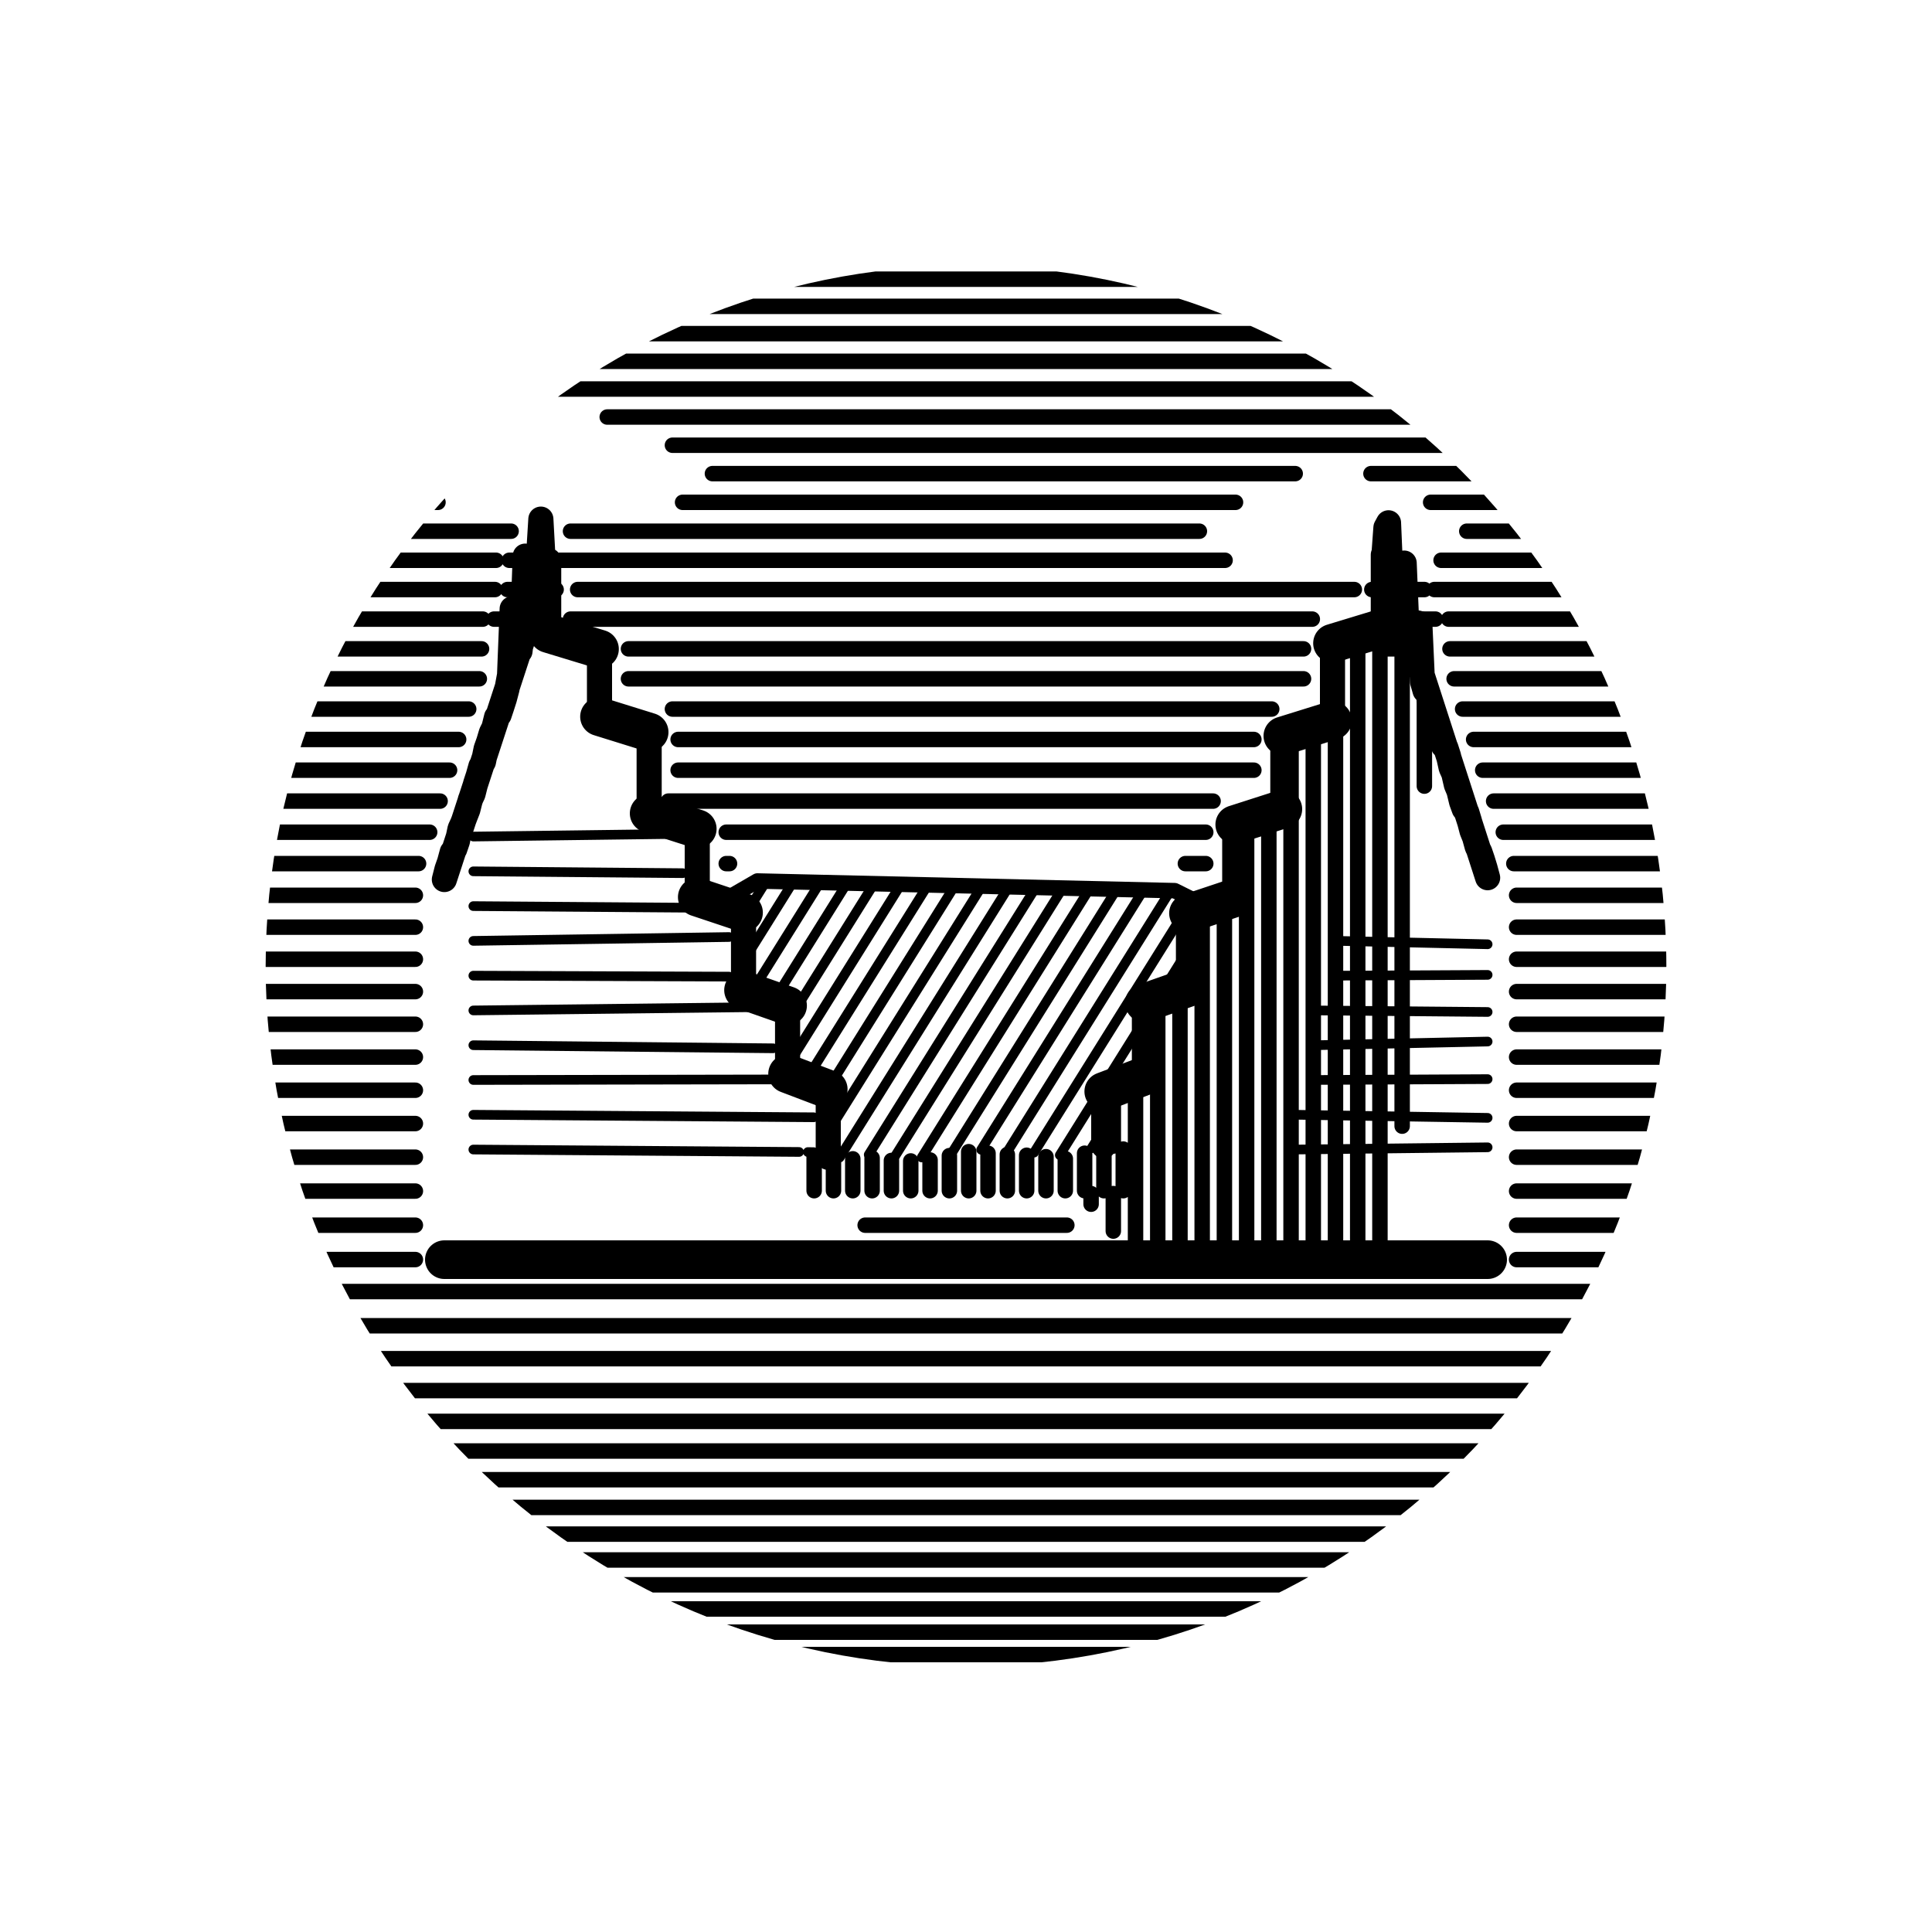
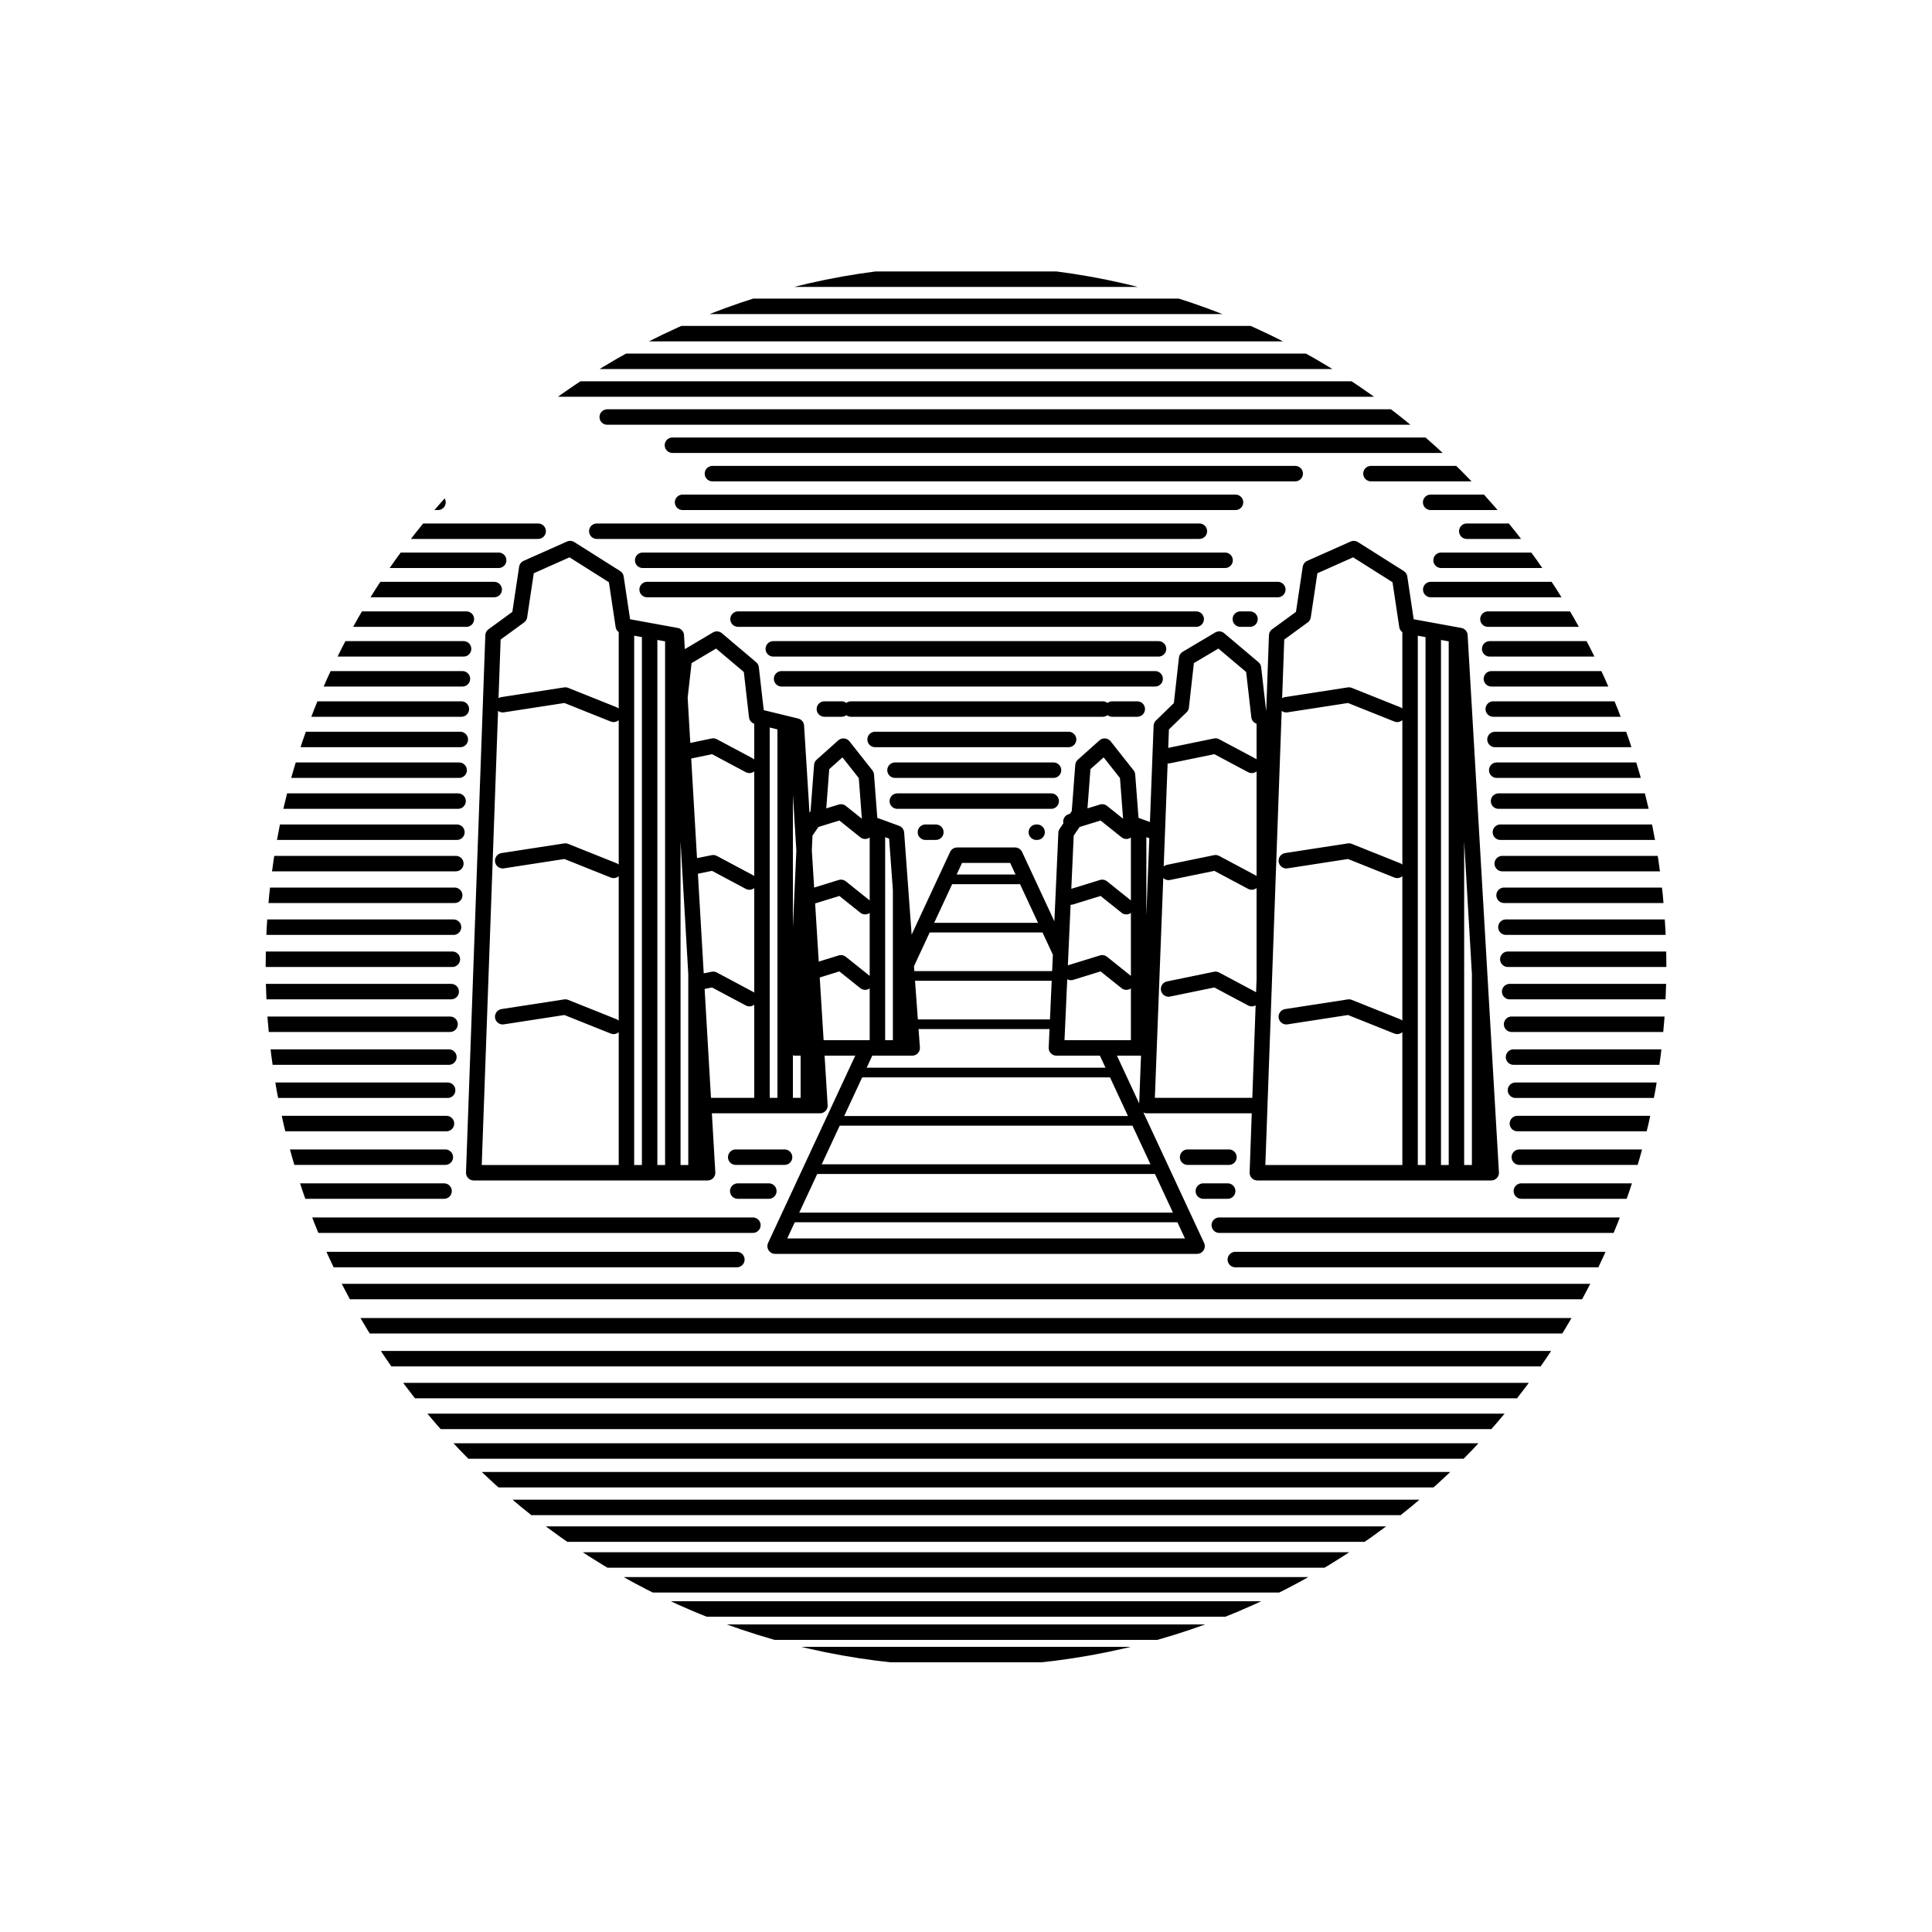
<svg xmlns="http://www.w3.org/2000/svg" viewBox="0 0 200 200">
  <defs>
    <clipPath id="w">
      <path d="M27.5 100A72.5 72.5 0 1 1 172.5 100A72.5 72.5 0 1 1 27.5 100Z" />
    </clipPath>
  </defs>
  <g clip-path="url(#w)" fill="none" stroke="#000" stroke-linecap="round" stroke-linejoin="round">
-     <path d="M74.89 93.78L75.11 93.43M76.97 94.98L79 91.73M76.97 99.51L81.79 91.79M77.76 102.78L84.58 91.86M80.08 103.6L87.37 91.92M81.53 105.81L90.16 91.99M81.53 110.34L92.95 92.05M83.4 111.87L95.74 92.12M85.69 112.74L98.53 92.18M85.74 117.18L101.32 92.25M86.92 119.83L104.11 92.31M89.93 119.53L106.9 92.38M92.55 119.86L109.69 92.44M95.41 119.82L112.48 92.51M98.6 119.25L115.27 92.57M101.57 119.02L118.06 92.63M104.29 119.21L120.85 92.7M107.04 119.32L123.11 93.61M109.71 119.58L118.47 105.56M119.87 103.33L123.03 98.27M112.99 118.87L114.26 116.84M117.4 111.8L118.47 110.09M49 86.6L70.68 86.32M49 90.2L70.68 90.39M49 93.8L73.45 93.98M49 97.4L75.47 97M49 101L75.47 101.1M49 104.6L80.03 104.24M49 108.2L80.03 108.52M49 111.8L81.71 111.74M49 115.4L84.24 115.66M49 119L82.72 119.25M83.63 119.26L84.24 119.27M138.51 97.4L154 97.75M138.51 101L154 100.92M136.24 104.6L154 104.76M136.24 108.2L154 107.82M135.7 111.8L154 111.71M134.13 115.4L154 115.72M134.13 119L154 118.77" stroke-width="1" />
-     <path d="M27.5 28.9L172.5 28.9M27.5 31.71L172.5 31.71M27.5 34.54L172.5 34.54M27.5 37.4L172.5 37.4M27.5 40.27L172.5 40.27M27.5 43.17L53.14 43.17M62.86 43.17L172.5 43.17M27.5 46.09L46.39 46.09M69.61 46.09L172.5 46.09M27.5 49.03L42.25 49.03M73.75 49.03L134.08 49.03M141.92 49.03L172.5 49.03M27.5 52L45.34 52M70.66 52L127.9 52M148.1 52L172.5 52M27.5 54.99L52.91 54.99M59.06 54.99L124.16 54.99M151.84 54.99L172.5 54.99M27.5 58L51.35 58M52.72 58L53.8 58M57.4 58L126.82 58M149.18 58L172.5 58M27.5 61.03L51.24 61.03M52.53 61.03L57.57 61.03M59.8 61.03L140.2 61.03M142.01 61.03L144 61.03M145.43 61.03L147.46 61.03M148.48 61.03L172.5 61.03M27.5 64.09L49.98 64.09M51.14 64.09L52.86 64.09M55.93 64.09L56.12 64.09M59.06 64.09L135.85 64.09M143.73 64.09L148.6 64.09M149.96 64.09L172.5 64.09M27.5 67.17L49.85 67.17M65.06 67.17L134.94 67.17M143.47 67.17L145.11 67.17M150.1 67.17L172.5 67.17M27.5 70.27L49.62 70.27M65.06 70.27L134.94 70.27M150.53 70.27L172.5 70.27M27.5 73.4L48.52 73.4M69.61 73.4L131.65 73.4M151.41 73.4L172.5 73.4M27.5 76.55L47.48 76.55M70.2 76.55L129.8 76.55M152.55 76.55L172.5 76.55M27.5 79.73L46.54 79.73M70.2 79.73L129.8 79.73M153.49 79.73L172.5 79.73M27.5 82.93L45.56 82.93M69.18 82.93L125.58 82.93M154.62 82.93L172.5 82.93M27.5 86.15L44.48 86.15M75.18 86.15L124.82 86.15M155.62 86.15L172.5 86.15M27.5 89.4L43.33 89.4M75.18 89.4L75.52 89.4M122.71 89.4L124.82 89.4M156.71 89.4L172.5 89.4M27.5 92.68L43 92.68M157 92.68L172.5 92.68M27.5 95.98L43 95.98M157 95.98L172.5 95.98M27.5 99.3L43 99.3M157 99.3L172.5 99.3M27.5 102.65L43 102.65M157 102.65L172.5 102.65M27.5 106.03L43 106.03M157 106.03L172.5 106.03M27.5 109.43L43 109.43M157 109.43L172.5 109.43M27.5 112.86L43 112.86M157 112.86L172.5 112.86M27.5 116.31L43 116.31M157 116.31L172.5 116.31M27.5 119.79L43 119.79M157 119.79L172.5 119.79M27.5 123.3L43 123.3M157 123.3L172.5 123.3M27.5 126.83L43 126.83M89.56 126.83L110.44 126.83M157 126.83L172.5 126.83M27.5 130.39L43 130.39M86.62 130.39L113.38 130.39M157 130.39L172.5 130.39M27.5 133.7L172.5 133.7M27.5 137.24L172.5 137.24M27.5 140.65L172.5 140.65M27.5 143.95L172.5 143.95M27.5 147.14L172.5 147.14M27.5 150.21L172.5 150.21M27.5 153.18L172.5 153.18M27.5 156.05L172.5 156.05M27.5 158.81L172.5 158.81M27.5 161.49L172.5 161.49M27.5 164.06L172.5 164.06M27.5 166.56L172.5 166.56M27.5 168.96L172.5 168.96M27.5 171.28L172.5 171.28M74.29 93.58L78.4 91.2L121.6 92.2L124.99 93.88M147.45 71.74L147.45 81.38M145.15 60.54L145.15 116.58M142.85 65.6L142.85 129.9M140.55 66.29L140.55 129.9M138.25 66.99L138.25 129.9M135.95 75.7L135.95 129.9M133.65 76.42L133.65 129.9M131.35 84.73L131.35 129.9M129.05 85.46L129.05 129.9M126.75 93.8L126.75 129.9M124.45 94.56L124.45 129.9M122.15 103.03L122.15 129.9M119.85 103.83L119.85 129.9M117.55 112.24L117.55 129.9M115.25 113.12L115.25 118.64M115.25 123.56L115.25 127.44M112.95 123.56L112.95 124.66M116.28 118.95L116.28 123.26M114.28 118.92L114.28 123.26M112.28 119.38L112.28 123.26M110.28 119.94L110.28 123.26M108.28 119.74L108.28 123.26M106.28 119.59L106.28 123.26M104.28 119.51L104.28 123.26M102.28 119.38L102.28 123.26M100.28 119.22L100.28 123.26M98.28 119.63L98.28 123.26M96.28 120.08L96.28 123.26M94.28 120.18L94.28 123.26M92.28 120.13L92.28 123.26M90.28 119.87L90.28 123.26M88.28 119.96L88.28 123.26M86.28 120.2L86.28 123.26M84.28 119.73L84.28 123.26" stroke-width="1.6" />
-     <path d="M56.8 58.35L56.53 58.73L56.26 58.68L55.99 53.74L55.72 58.12L55.45 62.34L55.18 63.04L54.91 63.75L54.64 62.41L54.37 57.57L54.1 65.15L53.83 67.41L53.56 67.69L53.29 66.28L53.02 63.02L52.75 69.87L52.48 71.33L52.21 72.35L51.94 73.19L51.67 74L51.4 74.24L51.13 75.33L50.86 75.87L50.59 76.77L50.32 77.53L50.05 78.85L49.78 79.33L49.51 80.29L49.24 81.11L48.97 82.18L48.7 82.75L48.43 83.82L48.16 84.51L47.89 85.22L47.62 85.81L47.35 87.09L47.08 87.88L46.81 88.22L46.54 89.22L46.27 89.99L46 91.05L56.8 58.03L56.8 65.59L62.06 67.19L62.06 66.63L62.06 74.19L67.2 75.79L67.2 76.64L67.2 84.2L72.18 85.8L72.18 85.31L72.18 92.87L76.97 94.47L76.97 94.94L76.97 102.5L81.53 104.1L81.53 103.6L81.53 111.16L85.74 112.76L85.74 112.74L85.74 119.81M143.2 58.34L143.47 54.62L143.74 54.12L144.01 60.46L144.28 61.27L144.55 61.76L144.82 62.89L145.09 60.54L145.36 58.29L145.63 64.82L145.9 66.57L146.17 66.75L146.44 67.61L146.71 64.48L146.98 64.55L147.25 70.54L147.52 71.49L147.79 71.72L148.06 72.89L148.33 73.58L148.6 74.64L148.87 75.01L149.14 75.86L149.41 77.2L149.68 77.42L149.95 78.26L150.22 79.47L150.49 80.07L150.76 81.24L151.03 81.88L151.3 83L151.57 83.74L151.84 84.09L152.11 84.98L152.38 86.01L152.65 86.68L152.92 87.66L153.19 88.19L153.46 88.98L153.73 89.86L154 90.86L143.2 57.43L143.2 64.99L137.94 66.59L137.94 67.02L137.94 74.58L132.8 76.18L132.8 76.2L132.8 83.76L127.82 85.36L127.82 85.38L127.82 92.94L123.03 94.54L123.03 94.65L123.03 102.22L118.47 103.82L118.47 103.83L118.47 111.39L114.26 112.99L114.26 113.18L114.26 118.62" stroke-width="2.6" />
-     <path d="M56.8 65.59L62.06 67.19M62.06 74.19L67.2 75.79M67.2 84.2L72.18 85.8M72.18 92.87L76.97 94.47M76.97 102.5L81.53 104.1M81.53 111.16L85.74 112.76M143.2 64.99L137.94 66.59M137.94 74.58L132.8 76.18M132.8 83.76L127.82 85.36M127.82 92.94L123.03 94.54M123.03 102.22L118.47 103.82M118.47 111.39L114.26 112.99M46 130.4L154 130.4" stroke-width="4" />
+     <path d="M97.92 91.03L106.24 91.03M95.59 96.03L108.57 96.03M93.88 101.03L109.69 101.03M94.25 106.03L109.47 106.03M88.61 111.03L115.55 111.03M86.28 116.03L117.88 116.03M83.95 121.03L120.21 121.03M81.62 126.03L122.54 126.03" stroke-width="1" />
+     <path d="M27.5 28.9L172.5 28.9M27.5 31.71L172.5 31.71M27.5 34.54L172.5 34.54M27.5 37.4L172.5 37.4M27.5 40.27L172.5 40.27M27.5 43.17L53.14 43.17M62.86 43.17L172.5 43.17M27.5 46.09L46.39 46.09M69.61 46.09L172.5 46.09M27.5 49.03L42.25 49.03M73.75 49.03L134.08 49.03M141.92 49.03L172.5 49.03M27.5 52L45.34 52M70.66 52L127.9 52M148.1 52L172.5 52M27.5 54.99L55.71 54.99M61.78 54.99L124.16 54.99M151.84 54.99L172.5 54.99M27.5 58L51.62 58M66.53 58L126.82 58M149.18 58L172.5 58M27.5 61.03L51.16 61.03M66.99 61.03L132.28 61.03M148.11 61.03L172.5 61.03M27.5 64.09L48.28 64.09M76.4 64.09L123.83 64.09M128.4 64.09L129.4 64.09M154.03 64.09L172.5 64.09M27.5 67.17L47.99 67.17M80.05 67.17L119.93 67.17M154.21 67.17L172.5 67.17M27.5 70.27L47.87 70.27M80.91 70.27L119.58 70.27M154.39 70.27L172.5 70.27M27.5 73.4L47.76 73.4M85.34 73.4L87.12 73.4M88.1 73.4L114.16 73.4M115.14 73.4L117.73 73.4M154.58 73.4L172.5 73.4M27.5 76.55L47.65 76.55M90.59 76.55L110.62 76.55M154.76 76.55L172.5 76.55M27.5 79.73L47.53 79.73M92.65 79.73L109.06 79.73M154.94 79.73L172.5 79.73M27.5 82.93L47.42 82.93M92.89 82.93L108.82 82.93M155.13 82.93L172.5 82.93M27.5 86.15L47.3 86.15M95.8 86.15L96.88 86.15M107.28 86.15L107.36 86.15M155.32 86.15L172.5 86.15M27.5 89.4L47.19 89.4M155.51 89.4L172.5 89.4M27.5 92.68L47.07 92.68M155.7 92.68L172.5 92.68M27.5 95.98L46.95 95.98M155.89 95.98L172.5 95.98M27.5 99.3L46.83 99.3M156.09 99.3L172.5 99.3M27.5 102.65L46.71 102.65M156.28 102.65L172.5 102.65M27.5 106.03L46.59 106.03M156.48 106.03L172.5 106.03M27.5 109.43L46.47 109.43M156.68 109.43L172.5 109.43M27.5 112.86L46.34 112.86M156.88 112.86L172.5 112.86M27.5 116.31L46.22 116.31M157.08 116.31L172.5 116.31M27.5 119.79L46.1 119.79M76.16 119.79L81.22 119.79M122.94 119.79L127.22 119.79M157.28 119.79L172.5 119.79M27.5 123.3L45.97 123.3M76.37 123.3L79.59 123.3M124.57 123.3L127.09 123.3M157.49 123.3L172.5 123.3M27.5 126.83L77.94 126.83M126.22 126.83L172.5 126.83M27.5 130.39L76.28 130.39M127.88 130.39L172.5 130.39M27.5 133.7L172.5 133.7M27.5 137.24L172.5 137.24M27.5 140.65L172.5 140.65M27.5 143.95L172.5 143.95M27.5 147.14L172.5 147.14M27.5 150.21L172.5 150.21M27.5 153.18L172.5 153.18M27.5 156.05L172.5 156.05M27.5 158.81L172.5 158.81M27.5 161.49L172.5 161.49M27.5 164.06L172.5 164.06M27.5 166.56L172.5 166.56M27.5 168.96L172.5 168.96M27.5 171.28L172.5 171.28M99.08 88.53L105.08 88.53L109.8 98.67M114.37 108.48L123.92 129L80.24 129L89.79 108.48M93.8 99.88L99.08 88.53M82.32 108.48L83.32 86.24L84.69 84.24L85.07 79.24L87.31 77.24L89.68 80.24L90.06 85.24L92.8 86.24L94.43 108.48ZM93.23 92.03L93.23 108.48M90.83 85.52L90.83 108.48M83.82 85.05L87.06 84.05L89.56 86.05M83.82 92.86L87.06 91.86L89.56 93.86M84.02 100.61L87.06 99.67L89.56 101.67M70.38 72.23L70.84 68.16L74.21 66.16L77.76 69.16L78.33 74.16L82.44 75.16L84.88 114.45L72.85 114.45M83.68 95.08L83.68 114.45M81.28 74.88L81.28 114.45M78.88 74.3L78.88 114.45M70.71 77.88L73.83 77.23L77.58 79.23M71.41 89.8L73.83 89.31L77.58 91.31M72.1 101.73L73.83 101.38L77.58 103.38M49.04 121.4L51.04 65.79L53.78 63.79L54.53 58.79L59.02 56.79L63.77 59.79L64.52 64.79L70.01 65.79L73.25 121.4ZM72.05 100.84L72.05 121.4M69.65 65.73L69.65 121.4M67.25 65.29L67.25 121.4M64.85 64.85L64.85 121.4M52.04 72.95L58.52 71.95L63.52 73.95M52.04 89.1L58.52 88.1L63.52 90.1M52.04 105.25L58.52 104.25L63.52 106.25M109.36 108.48L110.36 86.24L111.73 84.24L112.11 79.24L114.35 77.24L116.72 80.24L117.1 85.24L119.8 86.22M118.95 108.48L109.36 108.48M117.87 85.52L117.87 108.48M110.86 85.05L114.1 84.05L116.6 86.05M110.86 92.86L114.1 91.86L116.6 93.86M110.86 100.67L114.1 99.67L116.6 101.67M118.72 114.45L120.22 75.16L122.28 73.16L122.84 68.16L126.21 66.16L129.76 69.16L130.33 74.16L131.84 74.53M130.41 114.45L118.72 114.45M130.88 74.3L130.88 101.4M120.97 78.23L125.83 77.23L129.58 79.23M120.97 90.31L125.83 89.31L129.58 91.31M120.97 102.38L125.83 101.38L129.58 103.38M130.16 121.4L132.16 65.79L134.9 63.79L135.65 58.79L140.14 56.79L144.89 59.79L145.64 64.79L151.13 65.79L154.37 121.4ZM153.17 100.84L153.17 121.4M150.77 65.73L150.77 121.4M148.37 65.29L148.37 121.4M145.97 64.85L145.97 121.4M133.16 72.95L139.64 71.95L144.64 73.95M133.16 89.1L139.64 88.1L144.64 90.1M133.16 105.25L139.64 104.25L144.64 106.25M81.28 129L122.88 129" stroke-width="1.6" />
  </g>
</svg>
